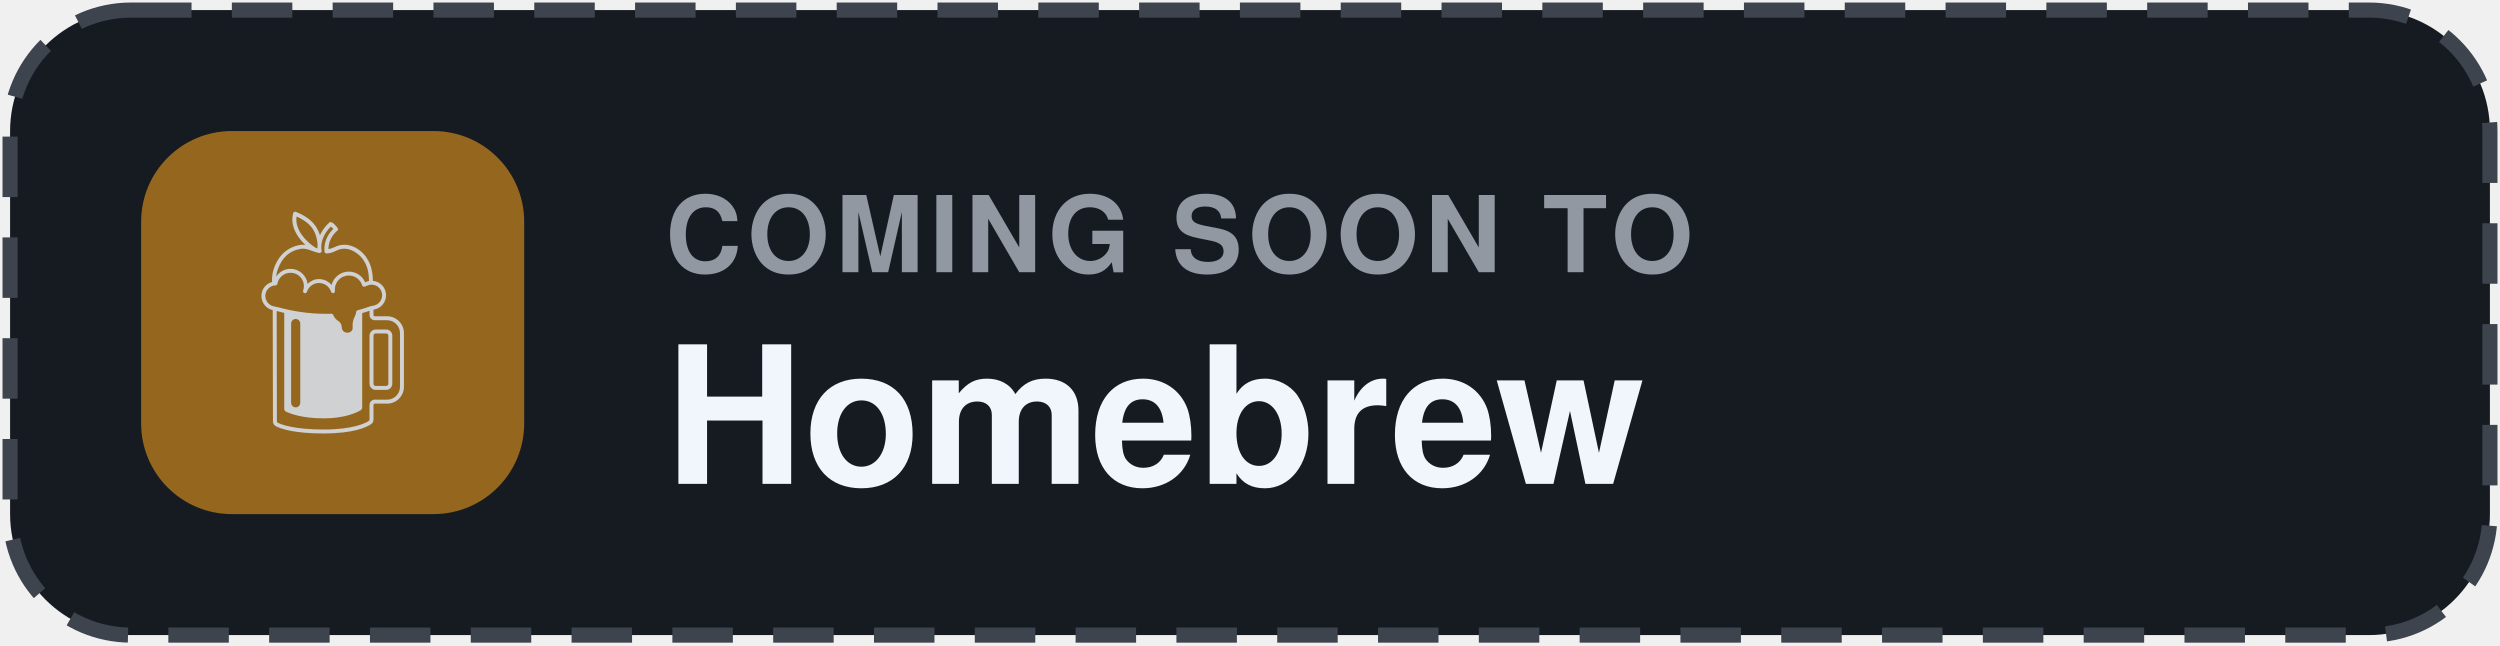
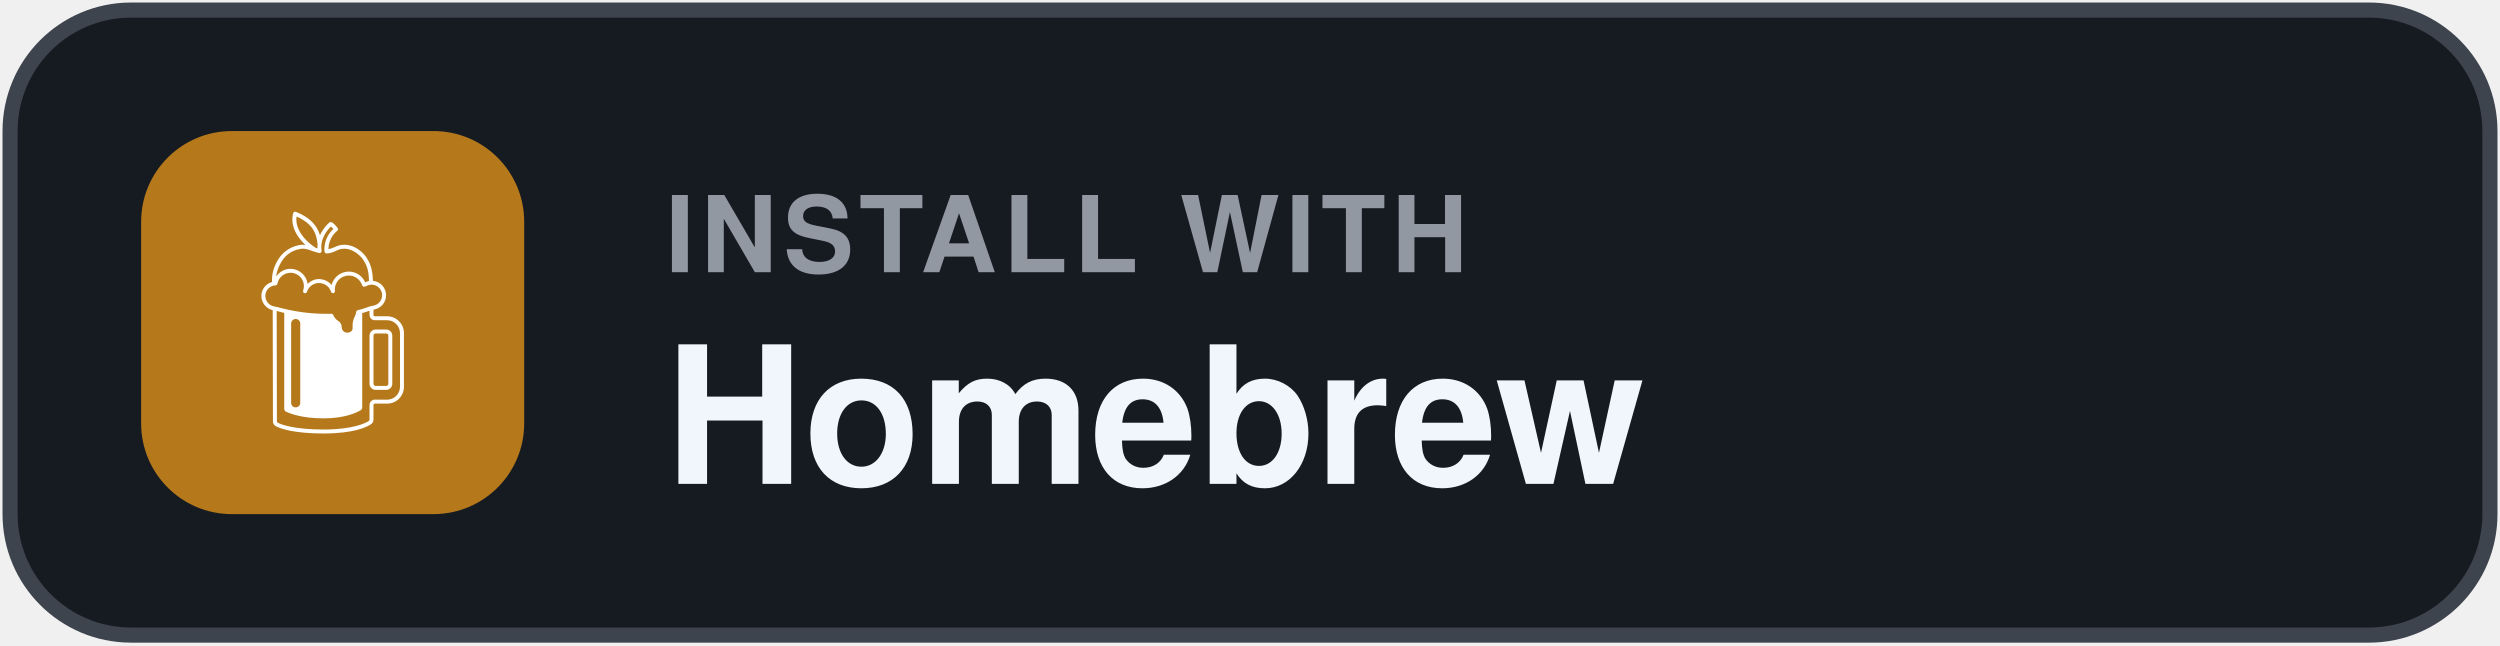
- <svg xmlns="http://www.w3.org/2000/svg" width="248" height="64" viewBox="0 0 248 64" role="img" aria-label="Coming soon to Homebrew">
-   <rect x="1" y="1" width="246" height="62" rx="12" fill="#161b22" stroke="#3d444d" stroke-width="1.5" stroke-dasharray="6 4" />
-   <g opacity="0.8">
+ <svg xmlns="http://www.w3.org/2000/svg" width="248" height="64" viewBox="0 0 248 64" role="img" aria-label="Install with Homebrew">
+   <rect x="1" y="1" width="246" height="62" rx="12" fill="#161b22" stroke="#3d444d" stroke-width="1.5" />
+   <g>
    <rect x="14" y="13" width="38" height="38" rx="9" fill="#B5791B" />
    <g transform="translate(22 21) scale(0.9167)">
      <path fill="#ffffff" d="M7.938 0a.214.214 0 0 0-.206.156c-.316 1.104.179 2.15.838 2.935.153.181.313.347.476.501a2.039 2.039 0 0 0-.665.02c-1.184.233-2.193.985-2.74 2.532a3.893 3.893 0 0 0-.2 1.466 1.565 1.565 0 0 0-1.156 1.504 1.59 1.59 0 0 0 1.227 1.541l.026 12.046c0 .195.1.377.264.482a.214.214 0 0 0 .008.005c.537.31 2.047.812 5.21.812 3.238 0 4.7-.678 5.181-1.04a.214.214 0 0 0 .008-.007.571.571 0 0 0 .206-.439c.002-.344.002-1.136.002-1.604a.143.143 0 0 1 .147-.144c.397.006.869.006 1.318.005a1.826 1.826 0 0 0 1.832-1.825v-5.804a1.826 1.826 0 0 0-1.825-1.826H16.56a.14.14 0 0 1-.143-.144V10.6h.007v-.001a1.573 1.573 0 0 0 1.356-1.556c0-.816-.627-1.489-1.424-1.563-.025-1.438-.437-2.126-.736-2.58a.214.214 0 0 0-.005-.007c-.364-.51-1.193-1.282-2.275-1.316-.503-.016-.842.124-1.125.254-.217.1-.42.177-.67.22.002-1.286.945-1.981.945-1.981a.214.214 0 0 0 .05-.298s-.087-.122-.21-.26c-.121-.136-.269-.294-.47-.378a.214.214 0 0 0-.079-.017.214.214 0 0 0-.145.055 4.308 4.308 0 0 0-.875 1.101 3.42 3.42 0 0 0-.133.273 3.497 3.497 0 0 0-.381-.846C9.794.978 9.063.436 8.017.016A.214.214 0 0 0 7.939 0zm.156.524c.85.378 1.43.83 1.79 1.403.274.438.426.962.484 1.584a3.07 3.07 0 0 0-.012.462 6.897 6.897 0 0 1-.168-.052 5.487 5.487 0 0 1-1.29-1.106c-.551-.657-.935-1.46-.804-2.291zM11.8 1.618c.07.054.141.101.212.18.034.039.032.04.058.073-.332.308-1.07 1.144-.952 2.453a.214.214 0 0 0 .222.195c.469-.017.782-.172 1.056-.299.273-.126.508-.228.931-.214.875.027 1.639.715 1.939 1.134.295.449.65 1 .663 2.36a1.66 1.66 0 0 0-.41.142 1.938 1.938 0 0 0-1.77-1.16 1.94 1.94 0 0 0-1.87 1.448 1.783 1.783 0 0 0-1.356-.64c-.484 0-.91.205-1.233.517a1.873 1.873 0 0 0-1.85-1.625c-.649 0-1.218.335-1.552.84a3.1 3.1 0 0 1 .157-.735c.51-1.437 1.355-2.045 2.42-2.254.367-.073.664-.011.99.095.325.106.671.262 1.094.342a.214.214 0 0 0 .252-.245c-.112-.67.073-1.266.336-1.744a3.71 3.71 0 0 1 .663-.863zM7.44 6.611a1.442 1.442 0 0 1 1.363 1.925.214.214 0 0 0 .168.283h.005a.214.214 0 0 0 .238-.146 1.373 1.373 0 0 1 2.613-.01.214.214 0 0 0 .417-.09 1.509 1.509 0 0 1 1.504-1.664c.678 0 1.249.445 1.442 1.056a.214.214 0 0 0 .259.143l.15-.04a.214.214 0 0 0 .051-.02 1.139 1.139 0 0 1 1.702.995 1.14 1.14 0 0 1-.985 1.131.214.214 0 0 0-.001 0 2.215 2.215 0 0 0-.485.126 10.65 10.65 0 0 1-1.176.365.214.214 0 0 0-.162.186 1.276 1.276 0 0 1-.146.478 2.07 2.07 0 0 0-.239 1.111l.001.151a.438.438 0 0 1-.16.36.665.665 0 0 1-.43.14.586.586 0 0 1-.588-.59.803.803 0 0 0-.38-.681.214.214 0 0 0-.002-.002c-.24-.145-.43-.37-.532-.636a.214.214 0 0 0-.207-.138 19.469 19.469 0 0 1-5.37-.6l-.003-.002a9.007 9.007 0 0 0-.838-.194h.003a1.16 1.16 0 0 1-.937-1.134c0-.619.488-1.118 1.101-1.14a.214.214 0 0 0 .204-.176 1.443 1.443 0 0 1 1.42-1.187zm8.549 4.106v.455c0 .314.259.573.572.573h1.329a1.397 1.397 0 0 1 1.397 1.397v5.804a1.396 1.396 0 0 1-1.402 1.396.214.214 0 0 0-.002 0c-.448.002-.918 0-1.31-.005a.573.573 0 0 0-.584.573c0 .468 0 1.262-.002 1.603a.214.214 0 0 0 0 .001c0 .042-.019.08-.05.107-.346.26-1.75.95-4.915.95-3.107 0-4.587-.52-4.99-.752a.143.143 0 0 1-.065-.118l-.025-11.955c.145.033.288.07.431.11a.214.214 0 0 0 .003 0c.115.031.246.064.383.097v10.37c0 .129.069.247.18.31.453.217 1.767.732 4.071.732 2.32 0 3.595-.626 4.022-.884a.357.357 0 0 0 .164-.3l.001-10.21c.267-.075.531-.158.792-.254zm-7.99.894a.493.493 0 0 1 .494.493v8.578a.493.493 0 0 1-.493.493.493.493 0 0 1-.494-.493v-8.578A.493.493 0 0 1 8 11.611zm8.652 1.14a.663.663 0 0 0-.662.662v5.208a.663.663 0 0 0 .662.662h1.14a.663.663 0 0 0 .662-.662v-5.209a.663.663 0 0 0-.662-.662zm0 .428h1.14a.233.233 0 0 1 .233.233v5.21a.233.233 0 0 1-.233.232h-1.14a.233.233 0 0 1-.233-.233v-5.209a.233.233 0 0 1 .233-.233z" />
    </g>
  </g>
-   <text x="66" y="27" font-family="-apple-system, BlinkMacSystemFont, 'Segoe UI', Helvetica, Arial, sans-serif" font-size="10.5" font-weight="600" letter-spacing="0.6" fill="#9198a1">COMING SOON TO</text>
+   <text x="66" y="27" font-family="-apple-system, BlinkMacSystemFont, 'Segoe UI', Helvetica, Arial, sans-serif" font-size="10.5" font-weight="600" letter-spacing="0.6" fill="#9198a1">INSTALL WITH</text>
  <text x="66" y="48" font-family="-apple-system, BlinkMacSystemFont, 'Segoe UI', Helvetica, Arial, sans-serif" font-size="19" font-weight="700" fill="#f0f6fc">Homebrew</text>
</svg>
